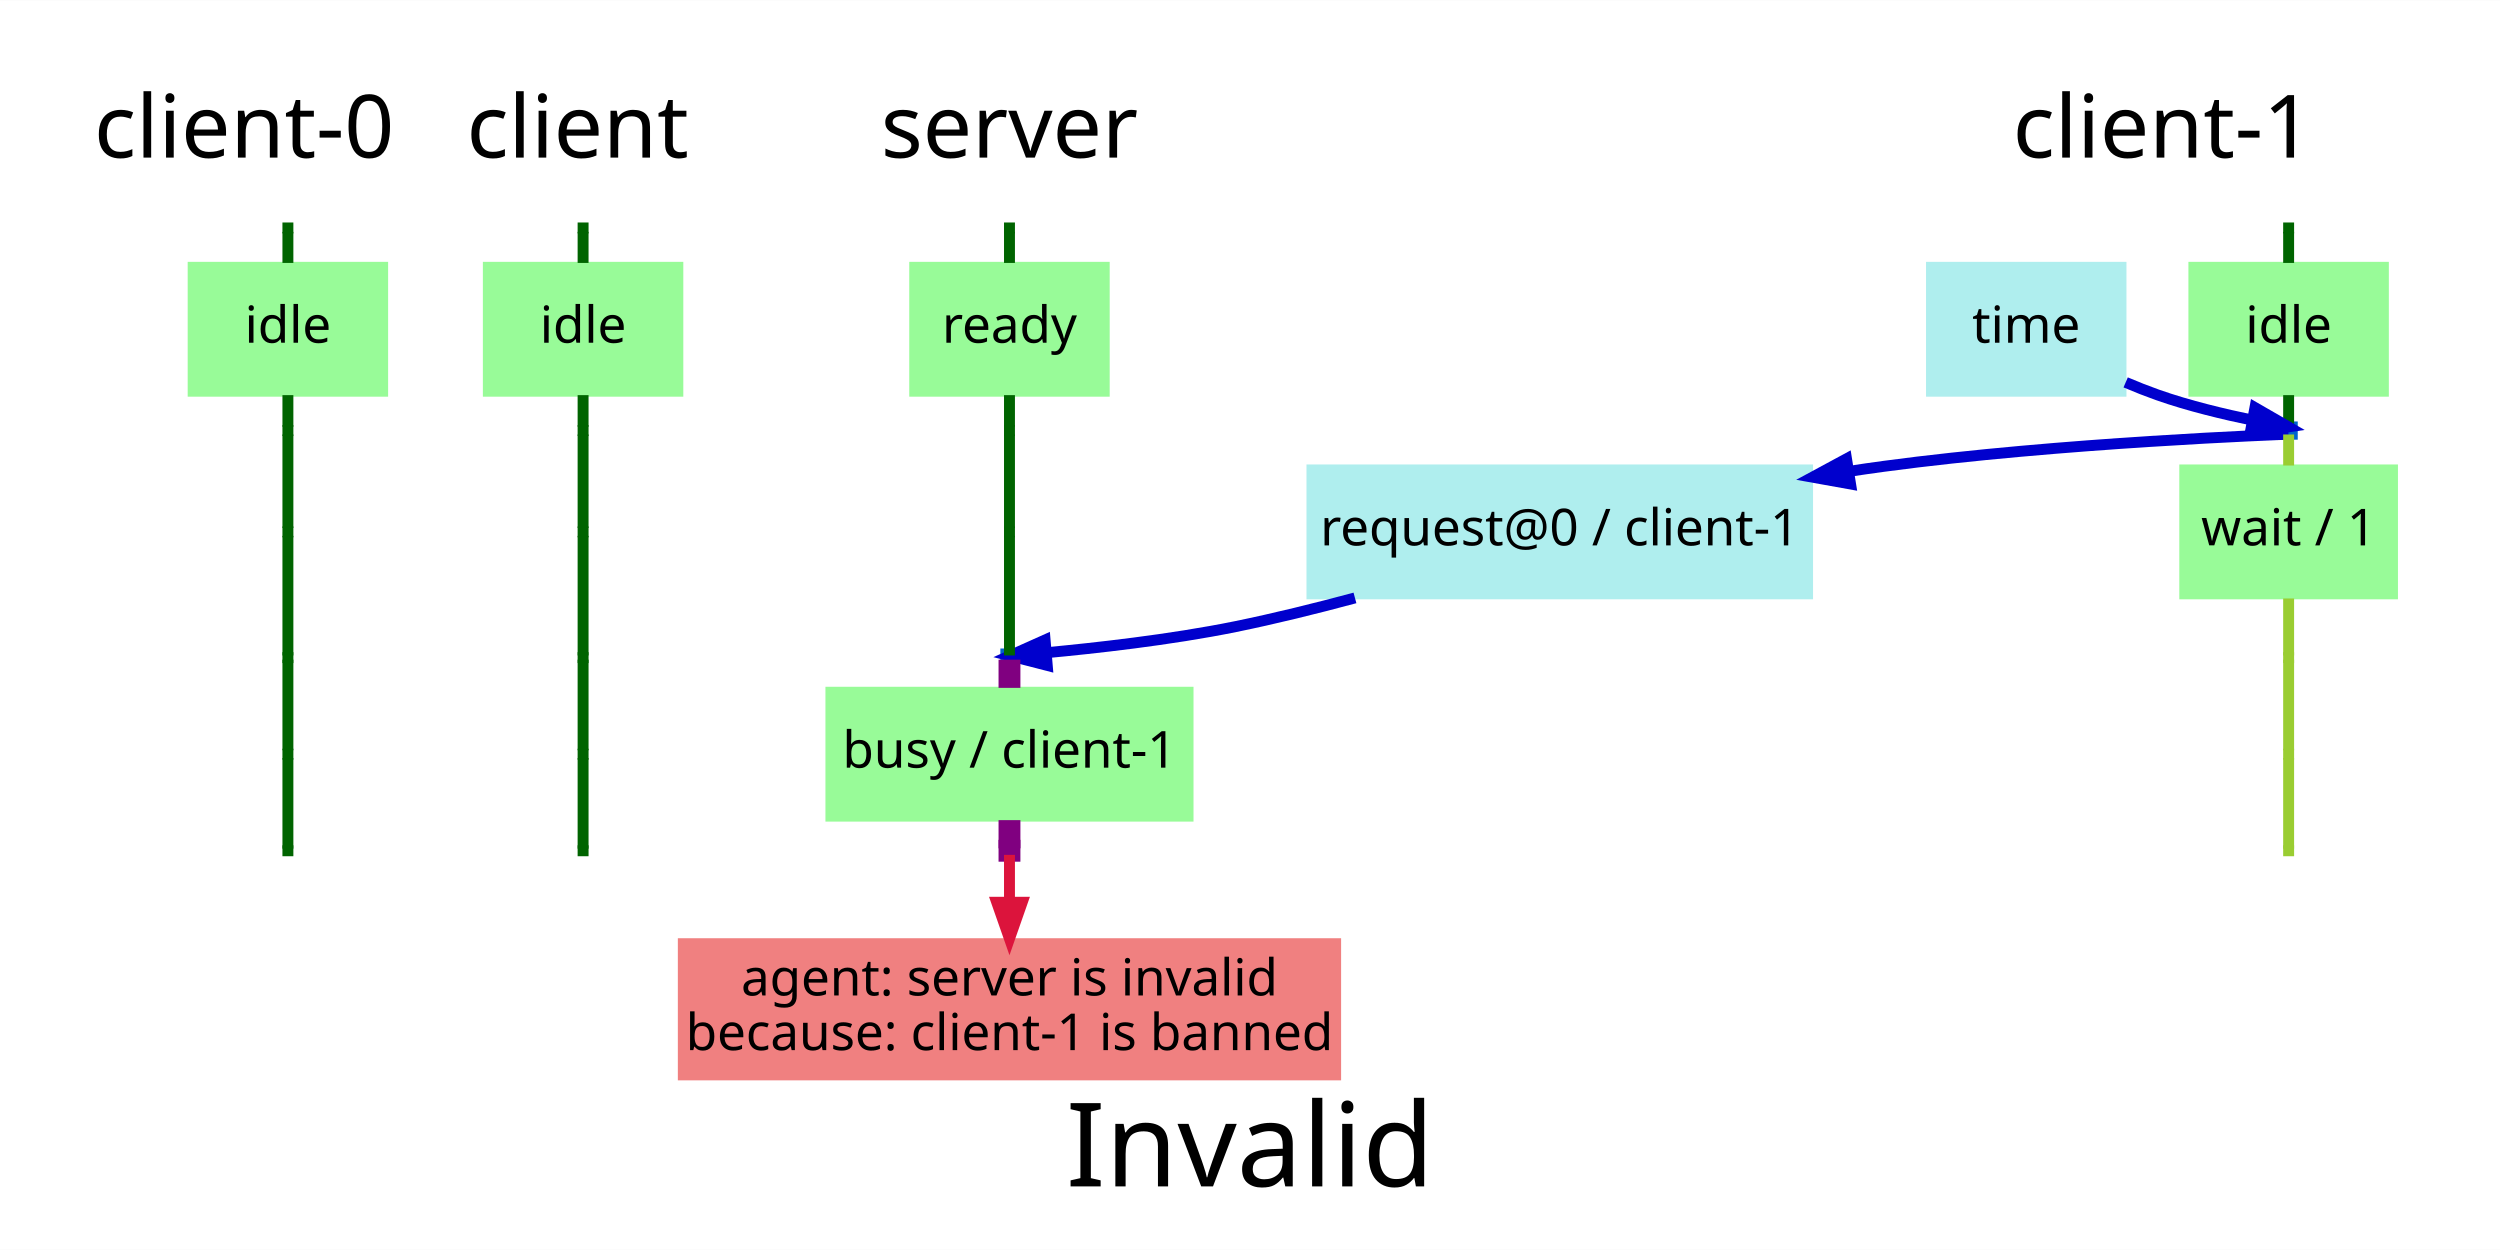
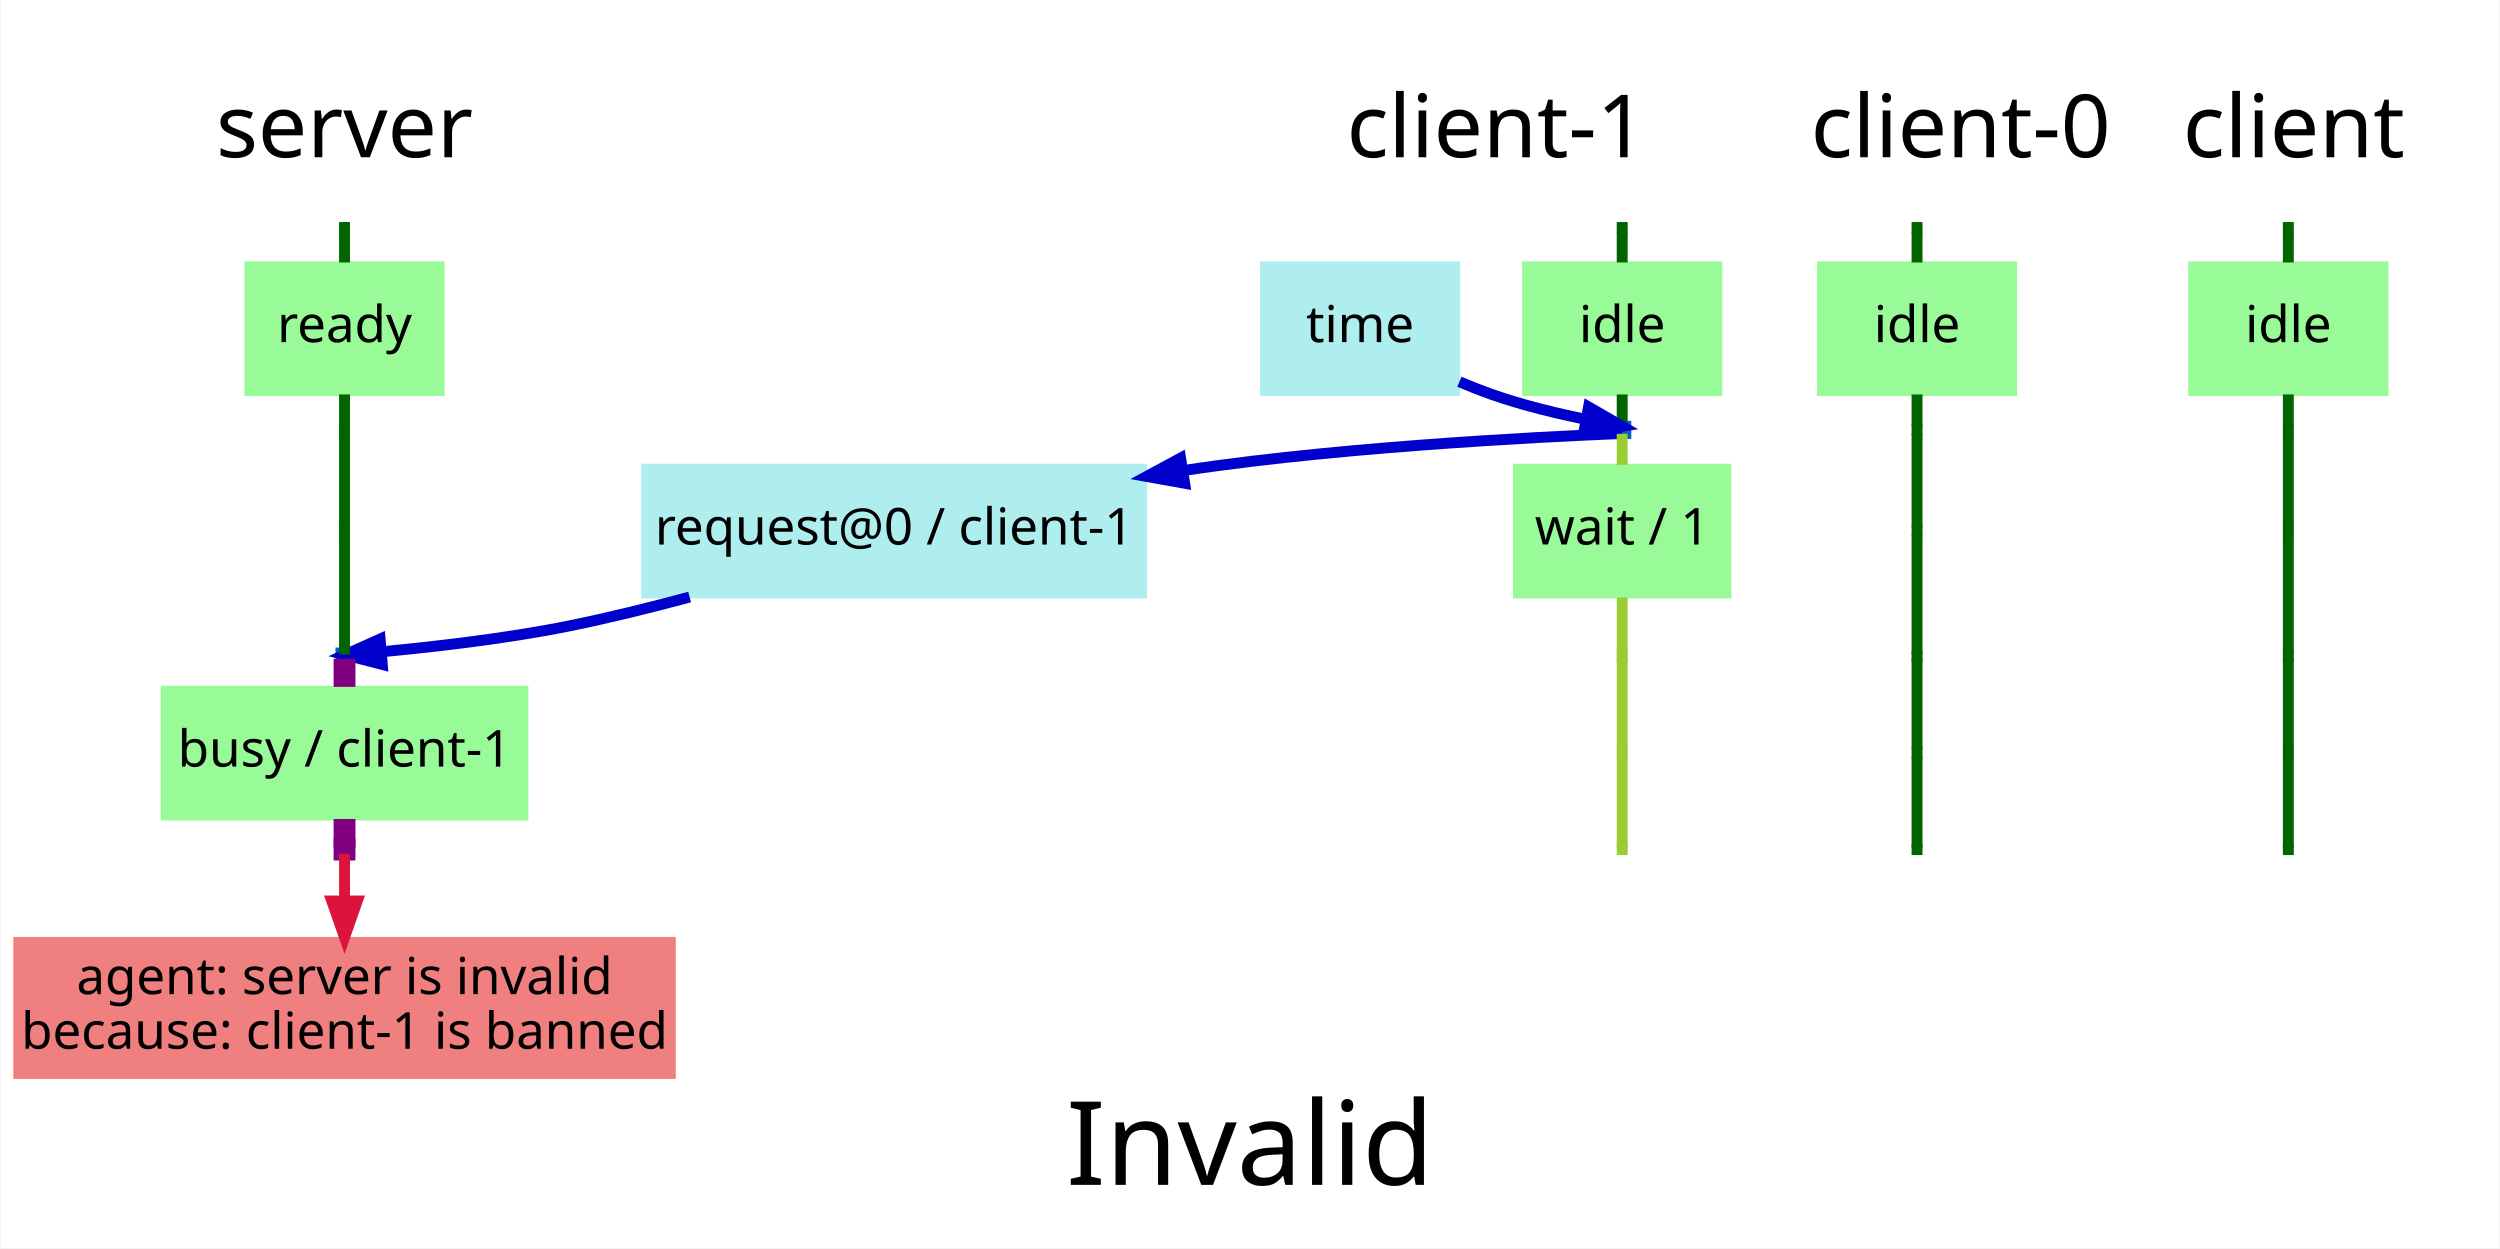
- <svg xmlns="http://www.w3.org/2000/svg" width="686pt" height="343pt" viewBox="0.00 0.00 686.00 342.90">
+ <svg xmlns="http://www.w3.org/2000/svg" width="687pt" height="343pt" viewBox="0.00 0.00 686.50 342.90">
  <g id="graph0" class="graph" transform="scale(1 1) rotate(0) translate(4 338.9)">
-     <polygon fill="white" stroke="transparent" points="-4,4 -4,-338.9 682,-338.9 682,4 -4,4" />
-     <text text-anchor="middle" x="339" y="-13.4" font-family="Sans-Serif" font-size="32.00">Invalid</text>
+     <polygon fill="white" stroke="transparent" points="-4,4 -4,-338.9 682.5,-338.9 682.5,4 -4,4" />
+     <text text-anchor="middle" x="339.25" y="-13.4" font-family="Sans-Serif" font-size="32.00">Invalid</text>
    <g id="clust1" class="cluster">
-       <polygon fill="none" stroke="white" points="347,-167 347,-286.2 501,-286.2 501,-167 347,-167" />
+       <polygon fill="none" stroke="white" points="164.5,-167 164.5,-286.2 318.5,-286.2 318.5,-167 164.5,-167" />
    </g>
    <g id="clust2" class="cluster">
-       <polygon fill="none" stroke="white" points="8,-89 8,-326.9 199,-326.9 199,-89 8,-89" />
+       <polygon fill="none" stroke="white" points="24.5,-89 24.5,-326.9 156.5,-326.9 156.5,-89 24.5,-89" />
    </g>
    <g id="clust3" class="cluster">
-       <polygon fill="none" stroke="white" points="118,-97 118,-318.9 191,-318.9 191,-97 118,-97" />
-       <text text-anchor="middle" x="154.5" y="-295.7" font-family="Sans-Serif" font-size="24.00">client</text>
+       <polygon fill="none" stroke="white" points="32.5,-97 32.5,-318.9 148.5,-318.9 148.5,-97 32.5,-97" />
+       <text text-anchor="middle" x="90.5" y="-295.7" font-family="Sans-Serif" font-size="24.00">server</text>
    </g>
    <g id="clust4" class="cluster">
-       <polygon fill="none" stroke="white" points="16,-97 16,-318.9 110,-318.9 110,-97 16,-97" />
-       <text text-anchor="middle" x="63" y="-295.7" font-family="Sans-Serif" font-size="24.00">client-0</text>
+       <polygon fill="none" stroke="white" points="326.5,-89 326.5,-326.9 670.5,-326.9 670.5,-89 326.5,-89" />
    </g>
    <g id="clust5" class="cluster">
-       <polygon fill="none" stroke="white" points="509,-89 509,-326.9 670,-326.9 670,-89 509,-89" />
+       <polygon fill="none" stroke="white" points="589.5,-97 589.5,-318.9 662.5,-318.9 662.5,-97 589.5,-97" />
+       <text text-anchor="middle" x="626" y="-295.7" font-family="Sans-Serif" font-size="24.00">client</text>
    </g>
    <g id="clust6" class="cluster">
-       <polygon fill="none" stroke="white" points="517,-97 517,-318.9 662,-318.9 662,-97 517,-97" />
-       <text text-anchor="middle" x="589.5" y="-295.7" font-family="Sans-Serif" font-size="24.00">client-1</text>
+       <polygon fill="none" stroke="white" points="487.5,-97 487.5,-318.9 581.5,-318.9 581.5,-97 487.5,-97" />
+       <text text-anchor="middle" x="534.5" y="-295.7" font-family="Sans-Serif" font-size="24.00">client-0</text>
    </g>
    <g id="clust7" class="cluster">
-       <polygon fill="none" stroke="white" points="207,-89 207,-326.9 339,-326.9 339,-89 207,-89" />
-     </g>
-     <g id="clust8" class="cluster">
-       <polygon fill="none" stroke="white" points="215,-97 215,-318.9 331,-318.9 331,-97 215,-97" />
-       <text text-anchor="middle" x="273" y="-295.7" font-family="Sans-Serif" font-size="24.00">server</text>
+       <polygon fill="none" stroke="white" points="334.5,-97 334.5,-318.9 479.5,-318.9 479.5,-97 334.5,-97" />
+       <text text-anchor="middle" x="407" y="-295.7" font-family="Sans-Serif" font-size="24.00">client-1</text>
    </g>
    <g id="node1" class="node">
-       <polygon fill="lightcoral" stroke="lightcoral" points="363.5,-81 182.5,-81 182.5,-43 363.5,-43 363.5,-81" />
-       <text text-anchor="middle" x="273" y="-65.8" font-family="Sans-Serif" font-size="14.00">agent: server is invalid</text>
-       <text text-anchor="middle" x="273" y="-50.8" font-family="Sans-Serif" font-size="14.00">because: client-1 is banned</text>
+       <polygon fill="lightcoral" stroke="lightcoral" points="181,-81 0,-81 0,-43 181,-43 181,-81" />
+       <text text-anchor="middle" x="90.5" y="-65.8" font-family="Sans-Serif" font-size="14.00">agent: server is invalid</text>
+       <text text-anchor="middle" x="90.5" y="-50.8" font-family="Sans-Serif" font-size="14.00">because: client-1 is banned</text>
    </g>
    <g id="node5" class="node">
-       <polygon fill="paleturquoise" stroke="paleturquoise" points="493,-211 355,-211 355,-175 493,-175 493,-211" />
-       <text text-anchor="middle" x="424" y="-189.3" font-family="Sans-Serif" font-size="14.00">request@0 / client-1</text>
+       <polygon fill="paleturquoise" stroke="paleturquoise" points="310.5,-211 172.5,-211 172.5,-175 310.5,-175 310.5,-211" />
+       <text text-anchor="middle" x="241.5" y="-189.3" font-family="Sans-Serif" font-size="14.00">request@0 / client-1</text>
+     </g>
+     <g id="node10" class="node">
+       <polygon fill="none" stroke="#0063cd" stroke-width="4" points="91,-159 90,-159 90,-158 91,-158 91,-159" />
+     </g>
+     <g id="edge7" class="edge">
+       <path fill="none" stroke="mediumblue" stroke-width="3" d="M185.3,-174.88C174.49,-171.97 163.19,-169.18 152.5,-167 134.57,-163.35 113.37,-161.04 100.98,-159.88" />
+       <polygon fill="mediumblue" stroke="mediumblue" stroke-width="3" points="100.86,-156.36 90.6,-159.01 100.27,-163.34 100.86,-156.36" />
+     </g>
+     <g id="node6" class="node">
+       <polygon fill="none" stroke="darkgreen" stroke-width="2" points="91,-276.9 90,-276.9 90,-275.9 91,-275.9 91,-276.9" />
+     </g>
+     <g id="node7" class="node">
+       <polygon fill="palegreen" stroke="palegreen" points="117.5,-266.6 63.5,-266.6 63.5,-230.6 117.5,-230.6 117.5,-266.6" />
+       <text text-anchor="middle" x="90.5" y="-244.9" font-family="Sans-Serif" font-size="14.00">ready</text>
+     </g>
+     <g id="edge4" class="edge">
+       <path fill="none" stroke="darkgreen" stroke-width="3" d="M90.5,-275.33C90.5,-274.77 90.5,-271.15 90.5,-266.8" />
+     </g>
+     <g id="node8" class="node">
+       <polygon fill="none" stroke="darkgreen" stroke-width="2" points="91,-221.3 90,-221.3 90,-220.3 91,-220.3 91,-221.3" />
+     </g>
+     <g id="edge5" class="edge">
+       <path fill="none" stroke="darkgreen" stroke-width="3" d="M90.5,-230.53C90.5,-226.04 90.5,-222.3 90.5,-221.85" />
+     </g>
+     <g id="node9" class="node">
+       <polygon fill="none" stroke="darkgreen" stroke-width="2" points="91,-193.5 90,-193.5 90,-192.5 91,-192.5 91,-193.5" />
+     </g>
+     <g id="edge6" class="edge">
+       <path fill="none" stroke="darkgreen" stroke-width="3" d="M90.5,-219.73C90.5,-218.26 90.5,-195.49 90.5,-194.07" />
+     </g>
+     <g id="edge8" class="edge">
+       <path fill="none" stroke="darkgreen" stroke-width="3" d="M90.5,-191.91C90.5,-190.03 90.5,-160.91 90.5,-159.09" />
+     </g>
+     <g id="node11" class="node">
+       <polygon fill="palegreen" stroke="palegreen" points="140.5,-150 40.5,-150 40.5,-114 140.5,-114 140.5,-150" />
+       <text text-anchor="middle" x="90.5" y="-128.3" font-family="Sans-Serif" font-size="14.00">busy / client-1</text>
+     </g>
+     <g id="edge9" class="edge">
+       <path fill="none" stroke="purple" stroke-width="6" d="M90.5,-157.93C90.5,-157.41 90.5,-154.18 90.5,-150.2" />
+     </g>
+     <g id="node12" class="node">
+       <polygon fill="none" stroke="purple" stroke-width="5" points="91,-106 90,-106 90,-105 91,-105 91,-106" />
+     </g>
+     <g id="edge10" class="edge">
+       <path fill="none" stroke="purple" stroke-width="6" d="M90.5,-113.91C90.5,-110.06 90.5,-106.89 90.5,-106.16" />
+     </g>
+     <g id="edge31" class="edge">
+       <path fill="none" stroke="crimson" stroke-width="3" d="M90.5,-104.38C90.5,-103.52 90.5,-98.15 90.5,-91.55" />
+       <polygon fill="crimson" stroke="crimson" stroke-width="3" points="94,-91.37 90.5,-81.37 87,-91.37 94,-91.37" />
+     </g>
+     <g id="node13" class="node">
+       <polygon fill="none" stroke="darkgreen" stroke-width="2" points="625,-276.9 624,-276.9 624,-275.9 625,-275.9 625,-276.9" />
+     </g>
+     <g id="node14" class="node">
+       <polygon fill="palegreen" stroke="palegreen" points="651.5,-266.6 597.5,-266.6 597.5,-230.6 651.5,-230.6 651.5,-266.6" />
+       <text text-anchor="middle" x="624.5" y="-244.9" font-family="Sans-Serif" font-size="14.00">idle</text>
+     </g>
+     <g id="edge11" class="edge">
+       <path fill="none" stroke="darkgreen" stroke-width="3" d="M624.5,-275.33C624.5,-274.77 624.5,-271.15 624.5,-266.8" />
+     </g>
+     <g id="node15" class="node">
+       <polygon fill="none" stroke="darkgreen" stroke-width="2" points="625,-221.3 624,-221.3 624,-220.3 625,-220.3 625,-221.3" />
+     </g>
+     <g id="edge12" class="edge">
+       <path fill="none" stroke="darkgreen" stroke-width="3" d="M624.5,-230.53C624.5,-226.04 624.5,-222.3 624.5,-221.85" />
+     </g>
+     <g id="node16" class="node">
+       <polygon fill="none" stroke="darkgreen" stroke-width="2" points="625,-193.5 624,-193.5 624,-192.5 625,-192.5 625,-193.5" />
+     </g>
+     <g id="edge13" class="edge">
+       <path fill="none" stroke="darkgreen" stroke-width="3" d="M624.5,-219.73C624.5,-218.26 624.5,-195.49 624.5,-194.07" />
+     </g>
+     <g id="node17" class="node">
+       <polygon fill="none" stroke="darkgreen" stroke-width="2" points="625,-159 624,-159 624,-158 625,-158 625,-159" />
+     </g>
+     <g id="edge14" class="edge">
+       <path fill="none" stroke="darkgreen" stroke-width="3" d="M624.5,-191.91C624.5,-190.03 624.5,-160.91 624.5,-159.09" />
+     </g>
+     <g id="node18" class="node">
+       <polygon fill="none" stroke="darkgreen" stroke-width="2" points="625,-132.5 624,-132.5 624,-131.5 625,-131.5 625,-132.5" />
+     </g>
+     <g id="edge15" class="edge">
+       <path fill="none" stroke="darkgreen" stroke-width="3" d="M624.5,-157.93C624.5,-156.51 624.5,-134.44 624.5,-133.07" />
+     </g>
+     <g id="node19" class="node">
+       <polygon fill="none" stroke="darkgreen" stroke-width="2" points="625,-106 624,-106 624,-105 625,-105 625,-106" />
+     </g>
+     <g id="edge16" class="edge">
+       <path fill="none" stroke="darkgreen" stroke-width="3" d="M624.5,-130.93C624.5,-129.51 624.5,-107.44 624.5,-106.07" />
+     </g>
+     <g id="node20" class="node">
+       <polygon fill="none" stroke="darkgreen" stroke-width="2" points="523,-276.9 522,-276.9 522,-275.9 523,-275.9 523,-276.9" />
+     </g>
+     <g id="node21" class="node">
+       <polygon fill="palegreen" stroke="palegreen" points="549.5,-266.6 495.5,-266.6 495.5,-230.6 549.5,-230.6 549.5,-266.6" />
+       <text text-anchor="middle" x="522.5" y="-244.9" font-family="Sans-Serif" font-size="14.00">idle</text>
+     </g>
+     <g id="edge17" class="edge">
+       <path fill="none" stroke="darkgreen" stroke-width="3" d="M522.5,-275.33C522.5,-274.77 522.5,-271.15 522.5,-266.8" />
+     </g>
+     <g id="node22" class="node">
+       <polygon fill="none" stroke="darkgreen" stroke-width="2" points="523,-221.3 522,-221.3 522,-220.3 523,-220.3 523,-221.3" />
+     </g>
+     <g id="edge18" class="edge">
+       <path fill="none" stroke="darkgreen" stroke-width="3" d="M522.5,-230.53C522.5,-226.04 522.5,-222.3 522.5,-221.85" />
+     </g>
+     <g id="node23" class="node">
+       <polygon fill="none" stroke="darkgreen" stroke-width="2" points="523,-193.5 522,-193.5 522,-192.5 523,-192.5 523,-193.5" />
+     </g>
+     <g id="edge19" class="edge">
+       <path fill="none" stroke="darkgreen" stroke-width="3" d="M522.5,-219.73C522.5,-218.26 522.5,-195.49 522.5,-194.07" />
+     </g>
+     <g id="node24" class="node">
+       <polygon fill="none" stroke="darkgreen" stroke-width="2" points="523,-159 522,-159 522,-158 523,-158 523,-159" />
+     </g>
+     <g id="edge20" class="edge">
+       <path fill="none" stroke="darkgreen" stroke-width="3" d="M522.5,-191.91C522.5,-190.03 522.5,-160.91 522.5,-159.09" />
+     </g>
+     <g id="node25" class="node">
+       <polygon fill="none" stroke="darkgreen" stroke-width="2" points="523,-132.5 522,-132.5 522,-131.5 523,-131.5 523,-132.5" />
+     </g>
+     <g id="edge21" class="edge">
+       <path fill="none" stroke="darkgreen" stroke-width="3" d="M522.5,-157.93C522.5,-156.51 522.5,-134.44 522.5,-133.07" />
+     </g>
+     <g id="node26" class="node">
+       <polygon fill="none" stroke="darkgreen" stroke-width="2" points="523,-106 522,-106 522,-105 523,-105 523,-106" />
+     </g>
+     <g id="edge22" class="edge">
+       <path fill="none" stroke="darkgreen" stroke-width="3" d="M522.5,-130.93C522.5,-129.51 522.5,-107.44 522.5,-106.07" />
+     </g>
+     <g id="node27" class="node">
+       <polygon fill="none" stroke="darkgreen" stroke-width="2" points="442,-276.9 441,-276.9 441,-275.9 442,-275.9 442,-276.9" />
+     </g>
+     <g id="node28" class="node">
+       <polygon fill="palegreen" stroke="palegreen" points="468.5,-266.6 414.5,-266.6 414.5,-230.6 468.5,-230.6 468.5,-266.6" />
+       <text text-anchor="middle" x="441.5" y="-244.9" font-family="Sans-Serif" font-size="14.00">idle</text>
+     </g>
+     <g id="edge23" class="edge">
+       <path fill="none" stroke="darkgreen" stroke-width="3" d="M441.5,-275.33C441.5,-274.77 441.5,-271.15 441.5,-266.8" />
+     </g>
+     <g id="node29" class="node">
+       <polygon fill="none" stroke="#0063cd" stroke-width="4" points="442,-221.3 441,-221.3 441,-220.3 442,-220.3 442,-221.3" />
+     </g>
+     <g id="edge26" class="edge">
+       <path fill="none" stroke="darkgreen" stroke-width="3" d="M441.5,-230.53C441.5,-226.04 441.5,-222.3 441.5,-221.85" />
+     </g>
+     <g id="edge24" class="edge">
+       <path fill="none" stroke="mediumblue" stroke-width="3" d="M441.45,-219.8C439.57,-219.73 378.78,-217.5 330.5,-211 327.3,-210.57 324.05,-210.1 320.77,-209.6" />
+       <polygon fill="mediumblue" stroke="mediumblue" stroke-width="3" points="321.29,-206.14 310.86,-208.01 320.18,-213.05 321.29,-206.14" />
+     </g>
+     <g id="node31" class="node">
+       <polygon fill="palegreen" stroke="palegreen" points="471,-211 412,-211 412,-175 471,-175 471,-211" />
+       <text text-anchor="middle" x="441.5" y="-189.3" font-family="Sans-Serif" font-size="14.00">wait / 1</text>
+     </g>
+     <g id="edge27" class="edge">
+       <path fill="none" stroke="yellowgreen" stroke-width="3" d="M441.5,-219.73C441.5,-219.17 441.5,-215.55 441.5,-211.2" />
+     </g>
+     <g id="node30" class="node">
+       <polygon fill="paleturquoise" stroke="paleturquoise" points="396.5,-266.6 342.5,-266.6 342.5,-230.6 396.5,-230.6 396.5,-266.6" />
+       <text text-anchor="middle" x="369.5" y="-244.9" font-family="Sans-Serif" font-size="14.00">time</text>
+     </g>
+     <g id="edge25" class="edge">
+       <path fill="none" stroke="mediumblue" stroke-width="3" d="M396.78,-234.02C399.69,-232.78 402.63,-231.62 405.5,-230.6 414.08,-227.56 424.17,-225.19 431.48,-223.68" />
+       <polygon fill="mediumblue" stroke="mediumblue" stroke-width="3" points="432.26,-227.1 441.44,-221.81 430.97,-220.22 432.26,-227.1" />
    </g>
    <g id="node32" class="node">
-       <polygon fill="none" stroke="#0063cd" stroke-width="4" points="273.5,-159 272.5,-159 272.5,-158 273.5,-158 273.5,-159" />
-     </g>
-     <g id="edge27" class="edge">
-       <path fill="none" stroke="mediumblue" stroke-width="3" d="M367.8,-174.88C356.99,-171.97 345.69,-169.18 335,-167 317.07,-163.35 295.87,-161.04 283.48,-159.88" />
-       <polygon fill="mediumblue" stroke="mediumblue" stroke-width="3" points="283.36,-156.36 273.1,-159.01 282.77,-163.34 283.36,-156.36" />
-     </g>
-     <g id="node6" class="node">
-       <polygon fill="none" stroke="darkgreen" stroke-width="2" points="156.5,-276.9 155.5,-276.9 155.5,-275.9 156.5,-275.9 156.5,-276.9" />
-     </g>
-     <g id="node7" class="node">
-       <polygon fill="palegreen" stroke="palegreen" points="183,-266.6 129,-266.6 129,-230.6 183,-230.6 183,-266.6" />
-       <text text-anchor="middle" x="156" y="-244.9" font-family="Sans-Serif" font-size="14.00">idle</text>
-     </g>
-     <g id="edge4" class="edge">
-       <path fill="none" stroke="darkgreen" stroke-width="3" d="M156,-275.33C156,-274.77 156,-271.15 156,-266.8" />
-     </g>
-     <g id="node8" class="node">
-       <polygon fill="none" stroke="darkgreen" stroke-width="2" points="156.5,-221.3 155.5,-221.3 155.5,-220.3 156.5,-220.3 156.5,-221.3" />
-     </g>
-     <g id="edge5" class="edge">
-       <path fill="none" stroke="darkgreen" stroke-width="3" d="M156,-230.53C156,-226.04 156,-222.3 156,-221.85" />
-     </g>
-     <g id="node9" class="node">
-       <polygon fill="none" stroke="darkgreen" stroke-width="2" points="156.5,-193.5 155.5,-193.5 155.5,-192.5 156.5,-192.5 156.5,-193.5" />
-     </g>
-     <g id="edge6" class="edge">
-       <path fill="none" stroke="darkgreen" stroke-width="3" d="M156,-219.73C156,-218.26 156,-195.49 156,-194.07" />
-     </g>
-     <g id="node10" class="node">
-       <polygon fill="none" stroke="darkgreen" stroke-width="2" points="156.5,-159 155.5,-159 155.5,-158 156.5,-158 156.5,-159" />
-     </g>
-     <g id="edge7" class="edge">
-       <path fill="none" stroke="darkgreen" stroke-width="3" d="M156,-191.91C156,-190.03 156,-160.91 156,-159.09" />
-     </g>
-     <g id="node11" class="node">
-       <polygon fill="none" stroke="darkgreen" stroke-width="2" points="156.5,-132.5 155.5,-132.5 155.5,-131.5 156.5,-131.5 156.5,-132.5" />
-     </g>
-     <g id="edge8" class="edge">
-       <path fill="none" stroke="darkgreen" stroke-width="3" d="M156,-157.93C156,-156.51 156,-134.44 156,-133.07" />
-     </g>
-     <g id="node12" class="node">
-       <polygon fill="none" stroke="darkgreen" stroke-width="2" points="156.5,-106 155.5,-106 155.5,-105 156.5,-105 156.5,-106" />
-     </g>
-     <g id="edge9" class="edge">
-       <path fill="none" stroke="darkgreen" stroke-width="3" d="M156,-130.93C156,-129.51 156,-107.44 156,-106.07" />
-     </g>
-     <g id="node13" class="node">
-       <polygon fill="none" stroke="darkgreen" stroke-width="2" points="75.5,-276.9 74.5,-276.9 74.5,-275.9 75.5,-275.9 75.5,-276.9" />
-     </g>
-     <g id="node14" class="node">
-       <polygon fill="palegreen" stroke="palegreen" points="102,-266.6 48,-266.6 48,-230.6 102,-230.6 102,-266.6" />
-       <text text-anchor="middle" x="75" y="-244.9" font-family="Sans-Serif" font-size="14.00">idle</text>
-     </g>
-     <g id="edge10" class="edge">
-       <path fill="none" stroke="darkgreen" stroke-width="3" d="M75,-275.33C75,-274.77 75,-271.15 75,-266.8" />
-     </g>
-     <g id="node15" class="node">
-       <polygon fill="none" stroke="darkgreen" stroke-width="2" points="75.5,-221.3 74.5,-221.3 74.5,-220.3 75.5,-220.3 75.5,-221.3" />
-     </g>
-     <g id="edge11" class="edge">
-       <path fill="none" stroke="darkgreen" stroke-width="3" d="M75,-230.53C75,-226.04 75,-222.3 75,-221.85" />
-     </g>
-     <g id="node16" class="node">
-       <polygon fill="none" stroke="darkgreen" stroke-width="2" points="75.5,-193.5 74.5,-193.5 74.5,-192.5 75.5,-192.5 75.5,-193.5" />
-     </g>
-     <g id="edge12" class="edge">
-       <path fill="none" stroke="darkgreen" stroke-width="3" d="M75,-219.73C75,-218.26 75,-195.49 75,-194.07" />
-     </g>
-     <g id="node17" class="node">
-       <polygon fill="none" stroke="darkgreen" stroke-width="2" points="75.5,-159 74.5,-159 74.5,-158 75.5,-158 75.5,-159" />
-     </g>
-     <g id="edge13" class="edge">
-       <path fill="none" stroke="darkgreen" stroke-width="3" d="M75,-191.91C75,-190.03 75,-160.91 75,-159.09" />
-     </g>
-     <g id="node18" class="node">
-       <polygon fill="none" stroke="darkgreen" stroke-width="2" points="75.5,-132.5 74.5,-132.5 74.5,-131.5 75.5,-131.5 75.5,-132.5" />
-     </g>
-     <g id="edge14" class="edge">
-       <path fill="none" stroke="darkgreen" stroke-width="3" d="M75,-157.93C75,-156.51 75,-134.44 75,-133.07" />
-     </g>
-     <g id="node19" class="node">
-       <polygon fill="none" stroke="darkgreen" stroke-width="2" points="75.5,-106 74.5,-106 74.5,-105 75.5,-105 75.5,-106" />
-     </g>
-     <g id="edge15" class="edge">
-       <path fill="none" stroke="darkgreen" stroke-width="3" d="M75,-130.93C75,-129.51 75,-107.44 75,-106.07" />
-     </g>
-     <g id="node20" class="node">
-       <polygon fill="none" stroke="darkgreen" stroke-width="2" points="624.5,-276.9 623.5,-276.9 623.5,-275.9 624.5,-275.9 624.5,-276.9" />
-     </g>
-     <g id="node21" class="node">
-       <polygon fill="palegreen" stroke="palegreen" points="651,-266.6 597,-266.6 597,-230.6 651,-230.6 651,-266.6" />
-       <text text-anchor="middle" x="624" y="-244.9" font-family="Sans-Serif" font-size="14.00">idle</text>
-     </g>
-     <g id="edge16" class="edge">
-       <path fill="none" stroke="darkgreen" stroke-width="3" d="M624,-275.33C624,-274.77 624,-271.15 624,-266.8" />
-     </g>
-     <g id="node22" class="node">
-       <polygon fill="none" stroke="#0063cd" stroke-width="4" points="624.5,-221.3 623.5,-221.3 623.5,-220.3 624.5,-220.3 624.5,-221.3" />
-     </g>
-     <g id="edge19" class="edge">
-       <path fill="none" stroke="darkgreen" stroke-width="3" d="M624,-230.53C624,-226.04 624,-222.3 624,-221.85" />
-     </g>
-     <g id="edge17" class="edge">
-       <path fill="none" stroke="mediumblue" stroke-width="3" d="M623.95,-219.8C622.07,-219.73 561.28,-217.5 513,-211 509.8,-210.57 506.55,-210.1 503.27,-209.6" />
-       <polygon fill="mediumblue" stroke="mediumblue" stroke-width="3" points="503.79,-206.14 493.36,-208.01 502.68,-213.05 503.79,-206.14" />
-     </g>
-     <g id="node24" class="node">
-       <polygon fill="palegreen" stroke="palegreen" points="653.5,-211 594.5,-211 594.5,-175 653.5,-175 653.5,-211" />
-       <text text-anchor="middle" x="624" y="-189.3" font-family="Sans-Serif" font-size="14.00">wait / 1</text>
-     </g>
-     <g id="edge20" class="edge">
-       <path fill="none" stroke="yellowgreen" stroke-width="3" d="M624,-219.73C624,-219.17 624,-215.55 624,-211.2" />
-     </g>
-     <g id="node23" class="node">
-       <polygon fill="paleturquoise" stroke="paleturquoise" points="579,-266.6 525,-266.6 525,-230.6 579,-230.6 579,-266.6" />
-       <text text-anchor="middle" x="552" y="-244.9" font-family="Sans-Serif" font-size="14.00">time</text>
-     </g>
-     <g id="edge18" class="edge">
-       <path fill="none" stroke="mediumblue" stroke-width="3" d="M579.28,-234.02C582.19,-232.78 585.13,-231.62 588,-230.6 596.58,-227.56 606.67,-225.19 613.98,-223.68" />
-       <polygon fill="mediumblue" stroke="mediumblue" stroke-width="3" points="614.76,-227.1 623.94,-221.81 613.47,-220.22 614.76,-227.1" />
-     </g>
-     <g id="node25" class="node">
-       <polygon fill="none" stroke="yellowgreen" stroke-width="2" points="624.5,-159 623.5,-159 623.5,-158 624.5,-158 624.5,-159" />
-     </g>
-     <g id="edge21" class="edge">
-       <path fill="none" stroke="yellowgreen" stroke-width="3" d="M624,-174.73C624,-167.24 624,-159.97 624,-159.09" />
-     </g>
-     <g id="node26" class="node">
-       <polygon fill="none" stroke="yellowgreen" stroke-width="2" points="624.5,-132.5 623.5,-132.5 623.5,-131.5 624.5,-131.5 624.5,-132.5" />
-     </g>
-     <g id="edge22" class="edge">
-       <path fill="none" stroke="yellowgreen" stroke-width="3" d="M624,-157.93C624,-156.51 624,-134.44 624,-133.07" />
-     </g>
-     <g id="node27" class="node">
-       <polygon fill="none" stroke="yellowgreen" stroke-width="2" points="624.5,-106 623.5,-106 623.5,-105 624.5,-105 624.5,-106" />
-     </g>
-     <g id="edge23" class="edge">
-       <path fill="none" stroke="yellowgreen" stroke-width="3" d="M624,-130.93C624,-129.51 624,-107.44 624,-106.07" />
-     </g>
-     <g id="node28" class="node">
-       <polygon fill="none" stroke="darkgreen" stroke-width="2" points="273.5,-276.9 272.5,-276.9 272.5,-275.9 273.5,-275.9 273.5,-276.9" />
-     </g>
-     <g id="node29" class="node">
-       <polygon fill="palegreen" stroke="palegreen" points="300,-266.6 246,-266.6 246,-230.6 300,-230.6 300,-266.6" />
-       <text text-anchor="middle" x="273" y="-244.9" font-family="Sans-Serif" font-size="14.00">ready</text>
-     </g>
-     <g id="edge24" class="edge">
-       <path fill="none" stroke="darkgreen" stroke-width="3" d="M273,-275.33C273,-274.77 273,-271.15 273,-266.8" />
-     </g>
-     <g id="node30" class="node">
-       <polygon fill="none" stroke="darkgreen" stroke-width="2" points="273.5,-221.3 272.5,-221.3 272.5,-220.3 273.5,-220.3 273.5,-221.3" />
-     </g>
-     <g id="edge25" class="edge">
-       <path fill="none" stroke="darkgreen" stroke-width="3" d="M273,-230.53C273,-226.04 273,-222.3 273,-221.85" />
-     </g>
-     <g id="node31" class="node">
-       <polygon fill="none" stroke="darkgreen" stroke-width="2" points="273.5,-193.5 272.5,-193.5 272.5,-192.5 273.5,-192.5 273.5,-193.5" />
-     </g>
-     <g id="edge26" class="edge">
-       <path fill="none" stroke="darkgreen" stroke-width="3" d="M273,-219.73C273,-218.26 273,-195.49 273,-194.07" />
+       <polygon fill="none" stroke="yellowgreen" stroke-width="2" points="442,-159 441,-159 441,-158 442,-158 442,-159" />
    </g>
    <g id="edge28" class="edge">
-       <path fill="none" stroke="darkgreen" stroke-width="3" d="M273,-191.91C273,-190.03 273,-160.91 273,-159.09" />
+       <path fill="none" stroke="yellowgreen" stroke-width="3" d="M441.5,-174.73C441.5,-167.24 441.5,-159.97 441.5,-159.09" />
    </g>
    <g id="node33" class="node">
-       <polygon fill="palegreen" stroke="palegreen" points="323,-150 223,-150 223,-114 323,-114 323,-150" />
-       <text text-anchor="middle" x="273" y="-128.3" font-family="Sans-Serif" font-size="14.00">busy / client-1</text>
+       <polygon fill="none" stroke="yellowgreen" stroke-width="2" points="442,-132.5 441,-132.5 441,-131.5 442,-131.5 442,-132.5" />
    </g>
    <g id="edge29" class="edge">
-       <path fill="none" stroke="purple" stroke-width="6" d="M273,-157.93C273,-157.41 273,-154.18 273,-150.2" />
+       <path fill="none" stroke="yellowgreen" stroke-width="3" d="M441.5,-157.93C441.5,-156.51 441.5,-134.44 441.5,-133.07" />
    </g>
    <g id="node34" class="node">
-       <polygon fill="none" stroke="purple" stroke-width="5" points="273.5,-106 272.5,-106 272.5,-105 273.5,-105 273.5,-106" />
+       <polygon fill="none" stroke="yellowgreen" stroke-width="2" points="442,-106 441,-106 441,-105 442,-105 442,-106" />
    </g>
    <g id="edge30" class="edge">
-       <path fill="none" stroke="purple" stroke-width="6" d="M273,-113.91C273,-110.06 273,-106.89 273,-106.16" />
-     </g>
-     <g id="edge34" class="edge">
-       <path fill="none" stroke="crimson" stroke-width="3" d="M273,-104.38C273,-103.52 273,-98.15 273,-91.55" />
-       <polygon fill="crimson" stroke="crimson" stroke-width="3" points="276.5,-91.37 273,-81.37 269.5,-91.37 276.5,-91.37" />
+       <path fill="none" stroke="yellowgreen" stroke-width="3" d="M441.5,-130.93C441.5,-129.51 441.5,-107.44 441.5,-106.07" />
    </g>
  </g>
</svg>
